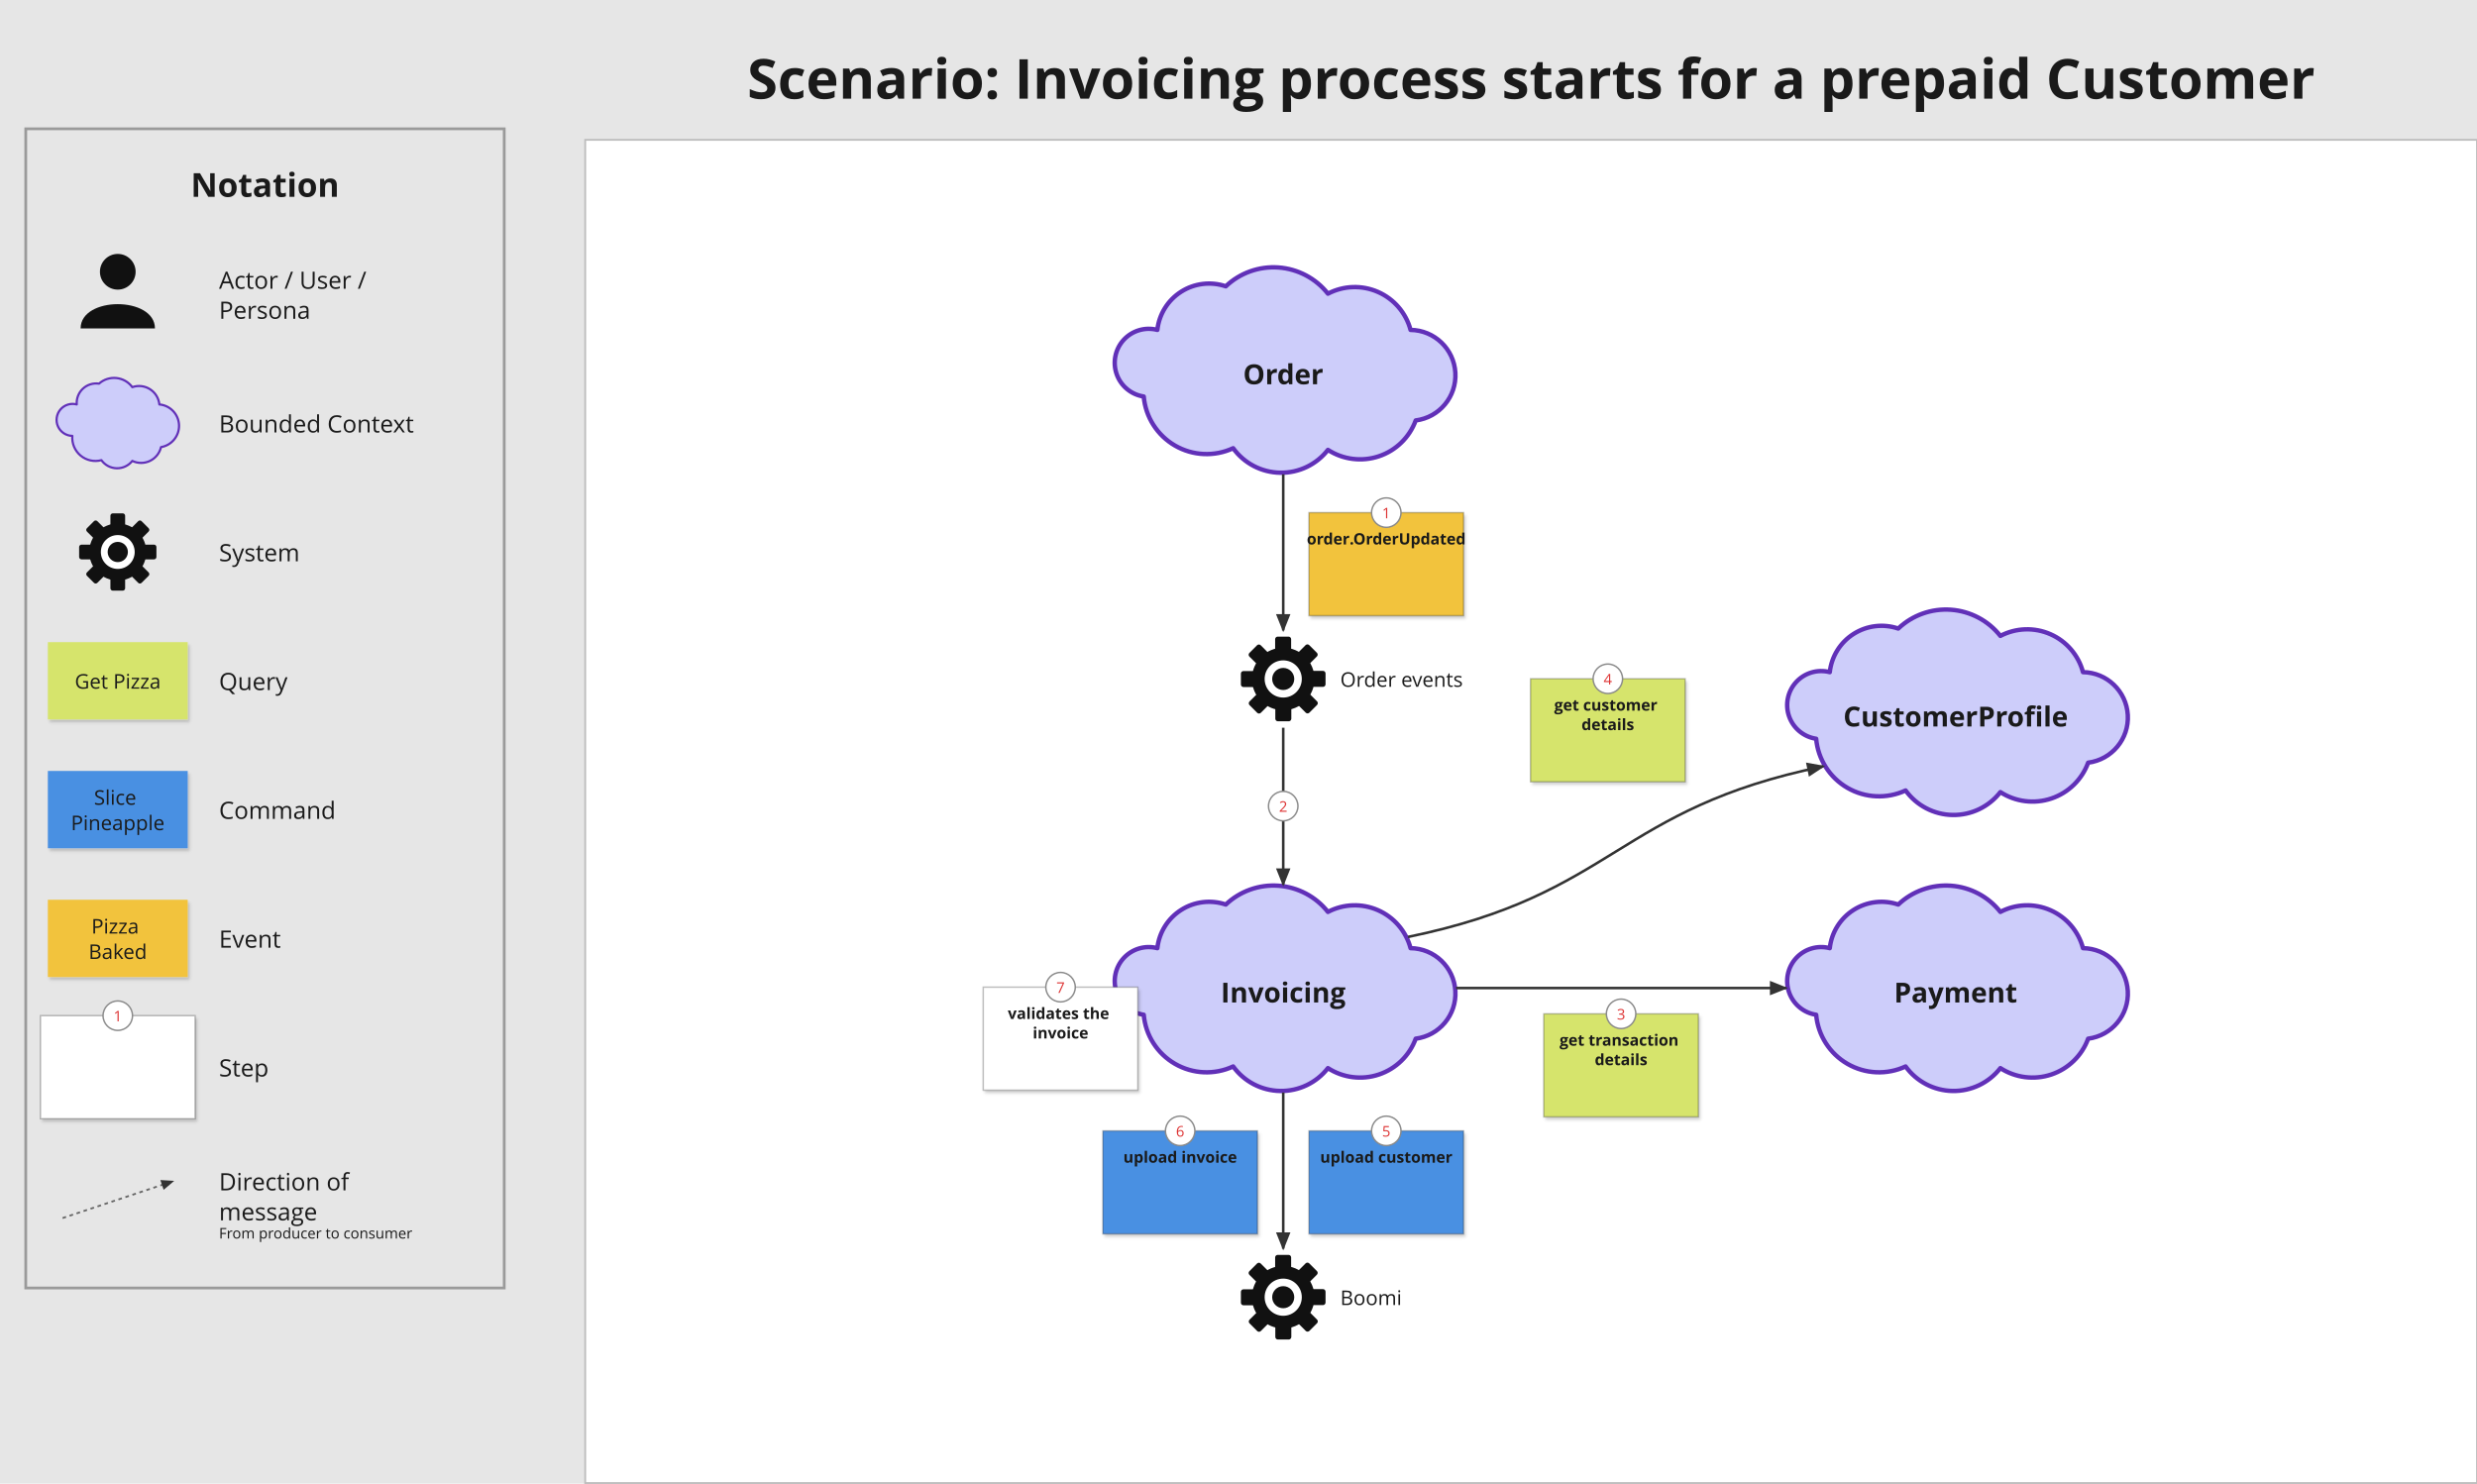
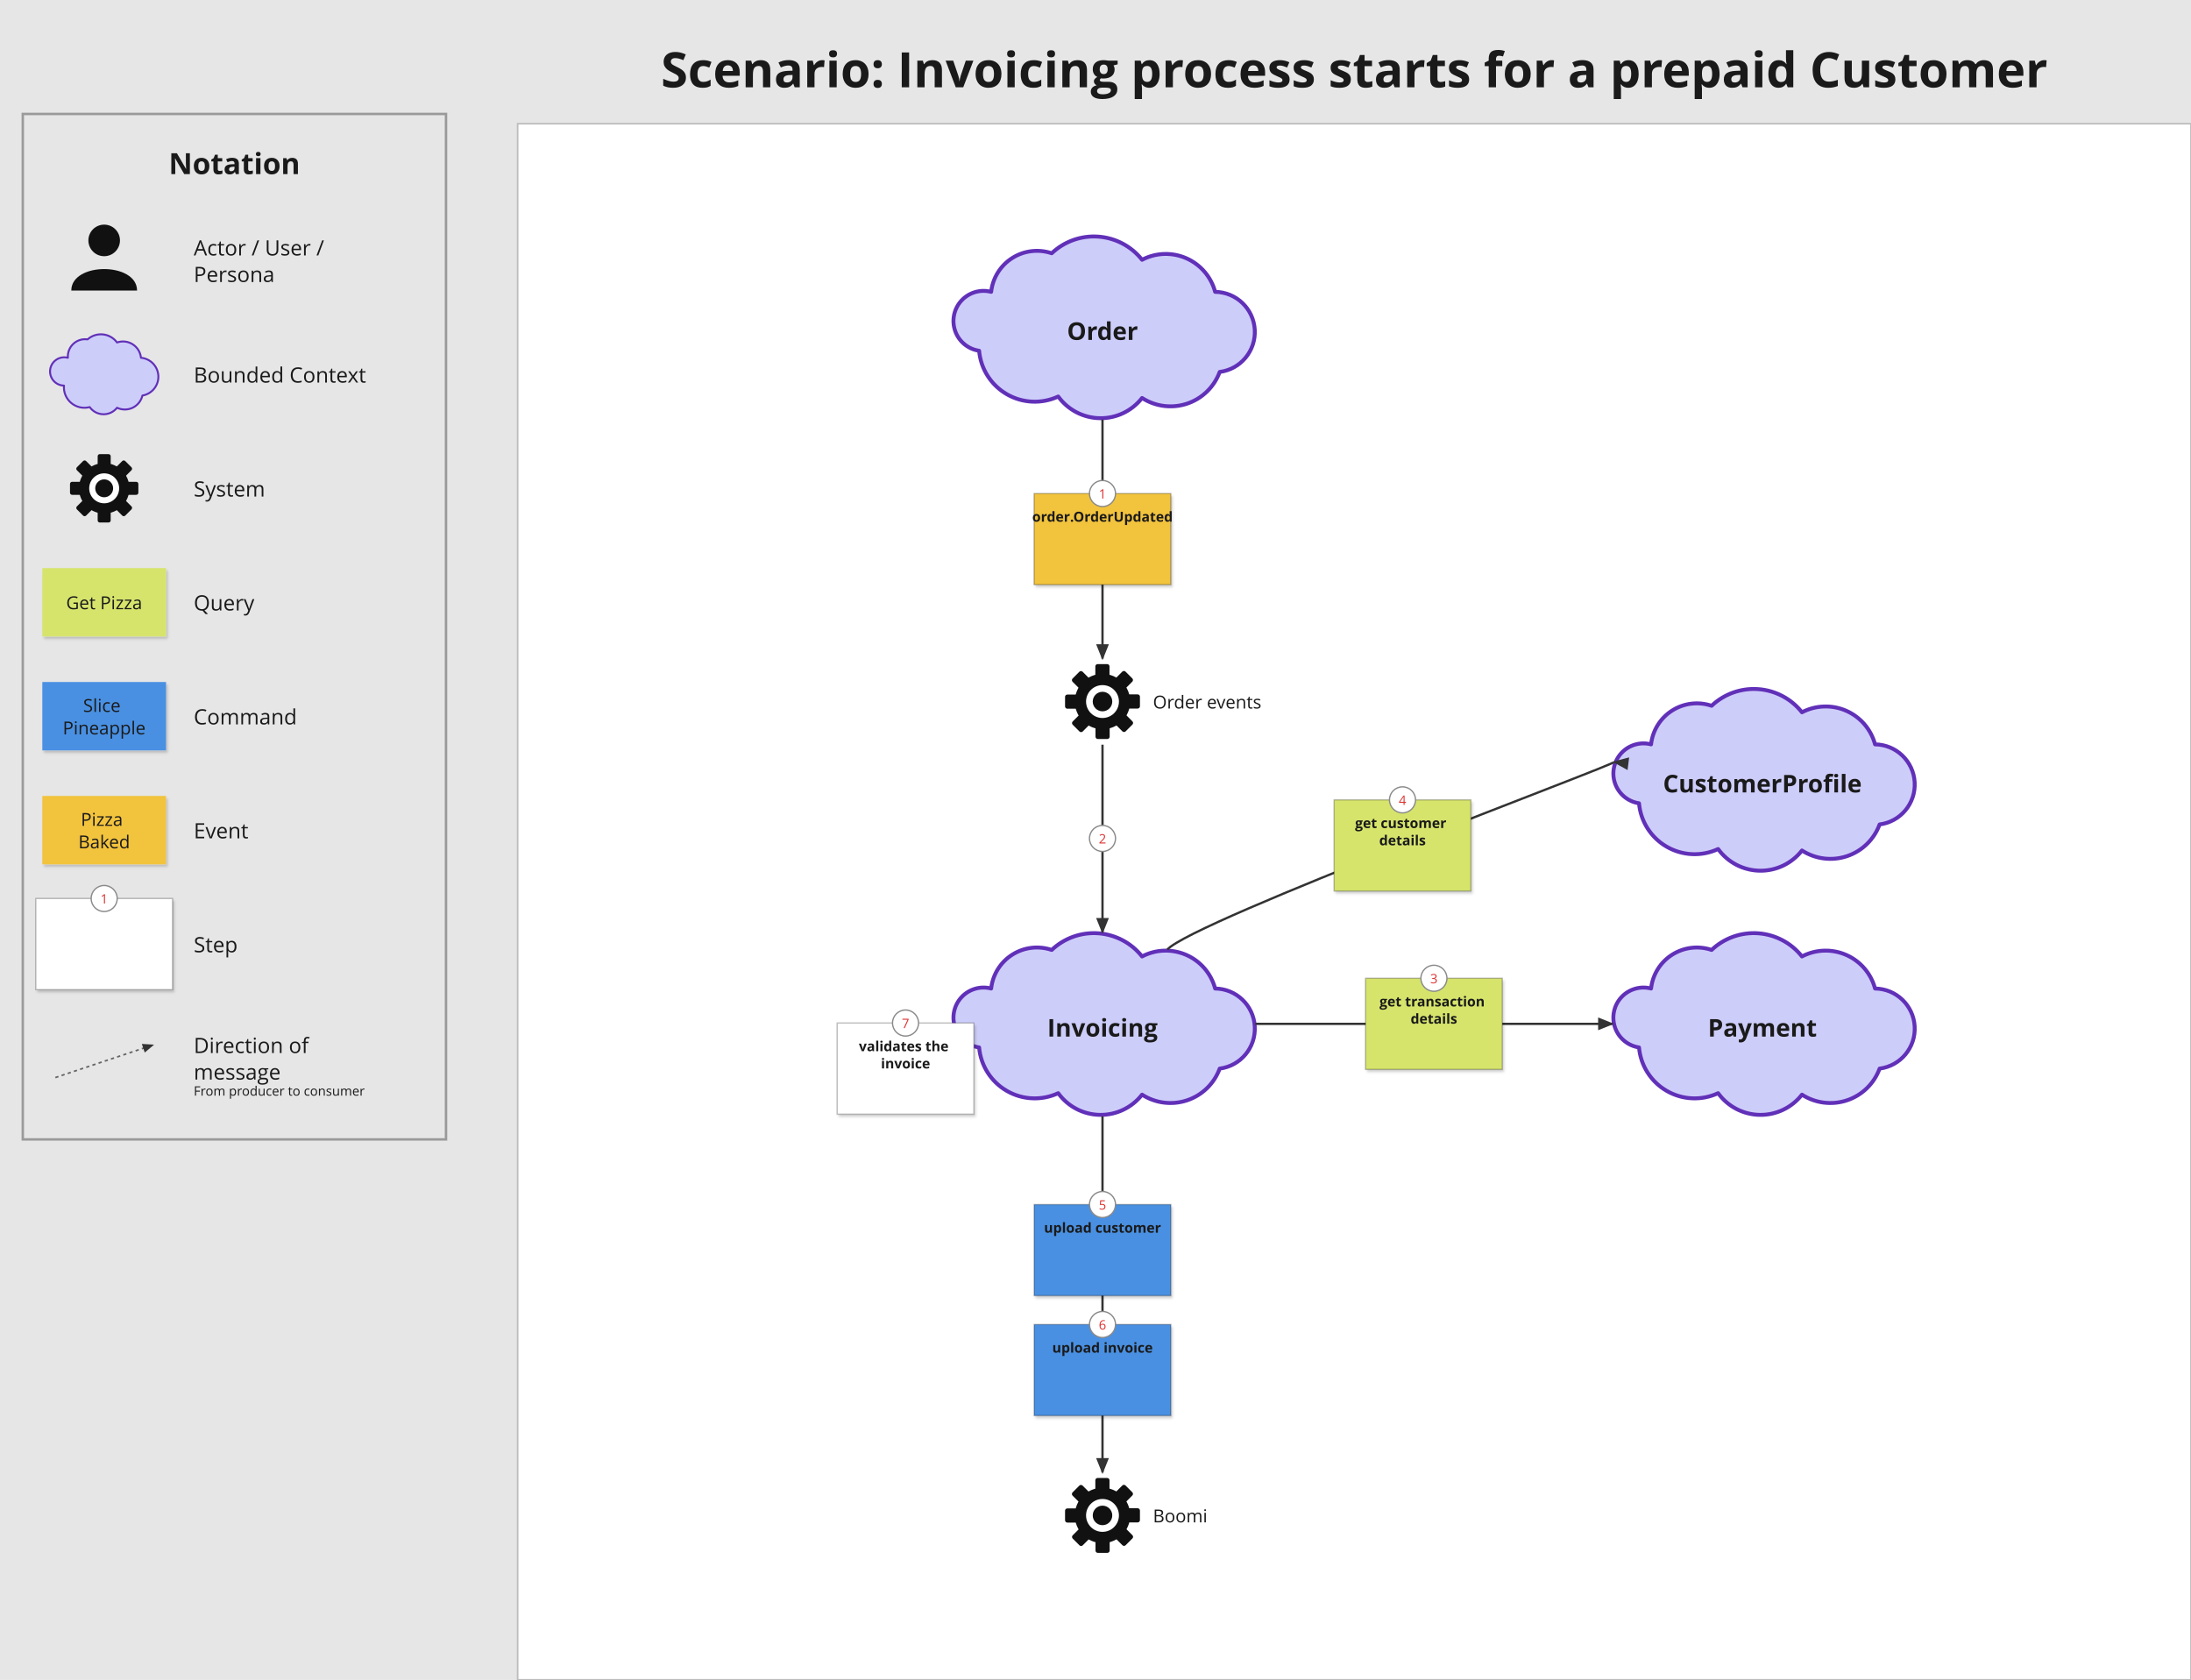
- <svg xmlns="http://www.w3.org/2000/svg" width="1346" height="806" viewBox="0 0 1346 806" font-family="'Open Sans', Arial, Helvetica, sans-serif">
+ <svg xmlns="http://www.w3.org/2000/svg" width="1346" height="1032" viewBox="0 0 1346 1032" font-family="'Open Sans', Arial, Helvetica, sans-serif">
  <defs>
    <filter id="shadow" x="-20%" y="-20%" width="150%" height="160%">
      <feDropShadow dx="1" dy="1.5" stdDeviation="1" flood-opacity="0.18" />
    </filter>
    <marker id="arrow" viewBox="0 0 10 10" refX="9" refY="5" markerWidth="7" markerHeight="7" orient="auto-start-reverse">
      <path d="M0,1L10,5L0,9Z" fill="#333" />
    </marker>
    <marker id="arrow-grey" viewBox="0 0 10 10" refX="9" refY="5" markerWidth="7" markerHeight="7" orient="auto-start-reverse">
      <path d="M0,1L10,5L0,9Z" fill="#9a9a9a" />
    </marker>
  </defs>
-   <rect width="1346" height="806" fill="#e6e6e6" />
+   <rect width="1346" height="1032" fill="#e6e6e6" />
  <text x="832" y="42" font-size="30" font-weight="700" text-anchor="middle" dominant-baseline="central" fill="#1a1a1a">
    <tspan x="832" dy="0">Scenario: Invoicing process starts for a prepaid Customer</tspan>
  </text>
-   <rect x="318" y="76" width="1028" height="730" fill="#fff" stroke="#bdbdbd" />
+   <rect x="318" y="76" width="1028" height="956" fill="#fff" stroke="#bdbdbd" />
  <g transform="translate(14,70)">
    <rect width="260" height="630" fill="#e6e6e6" stroke="#9a9a9a" stroke-width="1.5" />
    <text x="130" y="30" font-size="18" font-weight="700" text-anchor="middle" dominant-baseline="central" fill="#1a1a1a">
      <tspan x="130" dy="0">Notation</tspan>
    </text>
    <g transform="translate(50,90)">
      <circle cy="-12.3" r="9.7" fill="#111" />
      <path fill="#111" d="M-20.2,18.5C-20.2,0.9 20.2,0.9 20.2,18.5Z" />
    </g>
    <text x="105" y="81.9" font-size="13" font-weight="400" text-anchor="start" dominant-baseline="central" fill="#1a1a1a">
      <tspan x="105" dy="0">Actor / User /</tspan>
      <tspan x="105" dy="16.3">Persona</tspan>
    </text>
    <g transform="translate(50,160)">
      <path d="M-22.3,-10.2A10.6,10.6 0 0,1 -10.2,-21.5A12.3,12.3 0 0,1 7.9,-19.6A11.1,11.1 0 0,1 22.6,-10.2A11.7,11.7 0 0,1 23.5,13A11.1,11.1 0 0,1 7.9,20.5A10.5,10.5 0 0,1 -8.9,20.1A12.6,12.6 0 0,1 -24.7,6.9A8.7,8.7 0 1,1 -22.3,-10.2Z" fill="#cdcdfa" stroke="#6130b8" stroke-width="1.2" stroke-linejoin="round" />
    </g>
    <text x="105" y="160" font-size="13" font-weight="400" text-anchor="start" dominant-baseline="central" fill="#1a1a1a">
      <tspan x="105" dy="0">Bounded Context</tspan>
    </text>
    <g transform="translate(50,230)">
      <circle r="15.5" fill="#111" />
      <rect x="-4" y="-21" width="8" height="8.4" rx="1.3" fill="#111" transform="rotate(0)" />
      <rect x="-4" y="-21" width="8" height="8.4" rx="1.3" fill="#111" transform="rotate(45)" />
      <rect x="-4" y="-21" width="8" height="8.4" rx="1.3" fill="#111" transform="rotate(90)" />
      <rect x="-4" y="-21" width="8" height="8.4" rx="1.3" fill="#111" transform="rotate(135)" />
      <rect x="-4" y="-21" width="8" height="8.4" rx="1.3" fill="#111" transform="rotate(180)" />
      <rect x="-4" y="-21" width="8" height="8.4" rx="1.3" fill="#111" transform="rotate(225)" />
      <rect x="-4" y="-21" width="8" height="8.4" rx="1.3" fill="#111" transform="rotate(270)" />
      <rect x="-4" y="-21" width="8" height="8.4" rx="1.3" fill="#111" transform="rotate(315)" />
      <circle r="9.2" fill="#fff" />
      <circle r="5.5" fill="#111" />
    </g>
    <text x="105" y="230" font-size="13" font-weight="400" text-anchor="start" dominant-baseline="central" fill="#1a1a1a">
      <tspan x="105" dy="0">System</tspan>
    </text>
    <g transform="translate(50,300)">
      <rect x="-38" y="-21" width="76" height="42" fill="#d6e46c" filter="url(#shadow)" />
      <text x="0" y="0" font-size="11" font-weight="400" text-anchor="middle" dominant-baseline="central" fill="#1a1a1a">
        <tspan x="0" dy="0">Get Pizza</tspan>
      </text>
    </g>
    <text x="105" y="300" font-size="13" font-weight="400" text-anchor="start" dominant-baseline="central" fill="#1a1a1a">
      <tspan x="105" dy="0">Query</tspan>
    </text>
    <g transform="translate(50,370)">
      <rect x="-38" y="-21" width="76" height="42" fill="#4a90e2" filter="url(#shadow)" />
      <text x="0" y="-6.9" font-size="11" font-weight="400" text-anchor="middle" dominant-baseline="central" fill="#1a1a1a">
        <tspan x="0" dy="0">Slice</tspan>
        <tspan x="0" dy="13.8">Pineapple</tspan>
      </text>
    </g>
    <text x="105" y="370" font-size="13" font-weight="400" text-anchor="start" dominant-baseline="central" fill="#1a1a1a">
      <tspan x="105" dy="0">Command</tspan>
    </text>
    <g transform="translate(50,440)">
      <rect x="-38" y="-21" width="76" height="42" fill="#f2c33c" filter="url(#shadow)" />
      <text x="0" y="-6.9" font-size="11" font-weight="400" text-anchor="middle" dominant-baseline="central" fill="#1a1a1a">
        <tspan x="0" dy="0">Pizza</tspan>
        <tspan x="0" dy="13.8">Baked</tspan>
      </text>
    </g>
    <text x="105" y="440" font-size="13" font-weight="400" text-anchor="start" dominant-baseline="central" fill="#1a1a1a">
      <tspan x="105" dy="0">Event</tspan>
    </text>
    <g transform="translate(50,510)">
      <rect x="-42" y="-28" width="84" height="56" fill="#ffffff" stroke="rgba(0,0,0,.25)" stroke-width="0.8" filter="url(#shadow)" />
      <circle cy="-28" r="8" fill="#fff" stroke="#8a8a8a" stroke-width="0.8" />
      <text x="0" y="-28" font-size="8" font-weight="400" text-anchor="middle" dominant-baseline="central" fill="#d33">
        <tspan x="0" dy="0">1</tspan>
      </text>
    </g>
    <text x="105" y="510" font-size="13" font-weight="400" text-anchor="start" dominant-baseline="central" fill="#1a1a1a">
      <tspan x="105" dy="0">Step</tspan>
    </text>
    <g transform="translate(50,580)">
      <path d="M-30,12L30,-8" stroke="#666" stroke-dasharray="2 2" marker-end="url(#arrow)" />
    </g>
    <text x="105" y="571.9" font-size="13" font-weight="400" text-anchor="start" dominant-baseline="central" fill="#1a1a1a">
      <tspan x="105" dy="0">Direction of</tspan>
      <tspan x="105" dy="16.3">message</tspan>
    </text>
    <text x="105" y="600" font-size="8" font-weight="400" text-anchor="start" dominant-baseline="central" fill="#1a1a1a">
      <tspan x="105" dy="0">From producer to consumer</tspan>
    </text>
  </g>
-   <g transform="translate(542.3,86)">
-     <g transform="translate(155,451)">
-       <path d="M-68.4,-21.7A28.3,28.3 0 0,1 -31.2,-45.4A37.7,37.7 0 0,1 24.3,-41.4A31.4,31.4 0 0,1 69.2,-21.7A24.7,24.7 0 0,1 72,27.5A32.2,32.2 0 0,1 24.3,43.5A32.2,32.2 0 0,1 -27.2,42.6A34.3,34.3 0 0,1 -75.8,14.5A18.5,18.5 0 1,1 -68.4,-21.7Z" fill="#cdcdfa" stroke="#6130b8" stroke-width="2.4" stroke-linejoin="round" />
-     </g>
-     <text x="155" y="453" font-size="15" font-weight="700" text-anchor="middle" dominant-baseline="central" fill="#1a1a1a">
+   <g transform="translate(522.3,86)">
+     <g transform="translate(155,543)">
+       <path d="M-68.4,-21.7A28.3,28.3 0 0,1 -31.2,-45.4A37.7,37.7 0 0,1 24.3,-41.4A31.4,31.4 0 0,1 69.2,-21.7A24.7,24.7 0 0,1 72,27.5A32.2,32.2 0 0,1 24.3,43.5A32.2,32.2 0 0,1 -27.2,42.6A34.3,34.3 0 0,1 -75.8,14.5A18.5,18.5 0 1,1 -68.4,-21.7Z" fill="#cdcdfa" stroke="#6130b8" stroke-width="2.4" stroke-linejoin="round" />
+     </g>
+     <text x="155" y="545" font-size="15" font-weight="700" text-anchor="middle" dominant-baseline="central" fill="#1a1a1a">
      <tspan x="155" dy="0">Invoicing</tspan>
    </text>
-     <g transform="translate(520.4,451)">
-       <path d="M-68.4,-21.7A28.3,28.3 0 0,1 -31.2,-45.4A37.7,37.7 0 0,1 24.3,-41.4A31.4,31.4 0 0,1 69.2,-21.7A24.7,24.7 0 0,1 72,27.5A32.2,32.2 0 0,1 24.3,43.5A32.2,32.2 0 0,1 -27.2,42.6A34.3,34.3 0 0,1 -75.8,14.5A18.5,18.5 0 1,1 -68.4,-21.7Z" fill="#cdcdfa" stroke="#6130b8" stroke-width="2.4" stroke-linejoin="round" />
-     </g>
-     <text x="520.4" y="453" font-size="15" font-weight="700" text-anchor="middle" dominant-baseline="central" fill="#1a1a1a">
-       <tspan x="520.4" dy="0">Payment</tspan>
-     </text>
-     <g transform="translate(155,619)">
+     <g transform="translate(560.4,543)">
+       <path d="M-68.4,-21.7A28.3,28.3 0 0,1 -31.2,-45.4A37.7,37.7 0 0,1 24.3,-41.4A31.4,31.4 0 0,1 69.2,-21.7A24.7,24.7 0 0,1 72,27.5A32.2,32.2 0 0,1 24.3,43.5A32.2,32.2 0 0,1 -27.2,42.6A34.3,34.3 0 0,1 -75.8,14.5A18.5,18.5 0 1,1 -68.4,-21.7Z" fill="#cdcdfa" stroke="#6130b8" stroke-width="2.4" stroke-linejoin="round" />
+     </g>
+     <text x="560.4" y="545" font-size="15" font-weight="700" text-anchor="middle" dominant-baseline="central" fill="#1a1a1a">
+       <tspan x="560.4" dy="0">Payment</tspan>
+     </text>
+     <g transform="translate(155,845)">
      <circle r="17" fill="#111" />
      <rect x="-4.4" y="-23" width="8.7" height="9.2" rx="1.4" fill="#111" transform="rotate(0)" />
      <rect x="-4.4" y="-23" width="8.7" height="9.2" rx="1.4" fill="#111" transform="rotate(45)" />
      <rect x="-4.4" y="-23" width="8.7" height="9.2" rx="1.4" fill="#111" transform="rotate(90)" />
      <rect x="-4.4" y="-23" width="8.7" height="9.2" rx="1.4" fill="#111" transform="rotate(135)" />
      <rect x="-4.4" y="-23" width="8.7" height="9.2" rx="1.4" fill="#111" transform="rotate(180)" />
      <rect x="-4.4" y="-23" width="8.7" height="9.2" rx="1.4" fill="#111" transform="rotate(225)" />
      <rect x="-4.4" y="-23" width="8.7" height="9.2" rx="1.4" fill="#111" transform="rotate(270)" />
      <rect x="-4.4" y="-23" width="8.7" height="9.2" rx="1.4" fill="#111" transform="rotate(315)" />
      <circle r="10.1" fill="#fff" />
      <circle r="6" fill="#111" />
    </g>
-     <g transform="translate(520.4,301)">
-       <path d="M-68.4,-21.7A28.3,28.3 0 0,1 -31.2,-45.4A37.7,37.7 0 0,1 24.3,-41.4A31.4,31.4 0 0,1 69.2,-21.7A24.7,24.7 0 0,1 72,27.5A32.2,32.2 0 0,1 24.3,43.5A32.2,32.2 0 0,1 -27.2,42.6A34.3,34.3 0 0,1 -75.8,14.5A18.5,18.5 0 1,1 -68.4,-21.7Z" fill="#cdcdfa" stroke="#6130b8" stroke-width="2.4" stroke-linejoin="round" />
-     </g>
-     <text x="520.4" y="303" font-size="15" font-weight="700" text-anchor="middle" dominant-baseline="central" fill="#1a1a1a">
-       <tspan x="520.4" dy="0">CustomerProfile</tspan>
+     <g transform="translate(560.4,393)">
+       <path d="M-68.4,-21.7A28.3,28.3 0 0,1 -31.2,-45.4A37.7,37.7 0 0,1 24.3,-41.4A31.4,31.4 0 0,1 69.2,-21.7A24.7,24.7 0 0,1 72,27.5A32.2,32.2 0 0,1 24.3,43.5A32.2,32.2 0 0,1 -27.2,42.6A34.3,34.3 0 0,1 -75.8,14.5A18.5,18.5 0 1,1 -68.4,-21.7Z" fill="#cdcdfa" stroke="#6130b8" stroke-width="2.4" stroke-linejoin="round" />
+     </g>
+     <text x="560.4" y="395" font-size="15" font-weight="700" text-anchor="middle" dominant-baseline="central" fill="#1a1a1a">
+       <tspan x="560.4" dy="0">CustomerProfile</tspan>
    </text>
    <g transform="translate(155,115)">
      <path d="M-68.4,-21.7A28.3,28.3 0 0,1 -31.2,-45.4A37.7,37.7 0 0,1 24.3,-41.4A31.4,31.4 0 0,1 69.2,-21.7A24.7,24.7 0 0,1 72,27.5A32.2,32.2 0 0,1 24.3,43.5A32.2,32.2 0 0,1 -27.2,42.6A34.3,34.3 0 0,1 -75.8,14.5A18.5,18.5 0 1,1 -68.4,-21.7Z" fill="#cdcdfa" stroke="#6130b8" stroke-width="2.4" stroke-linejoin="round" />
    </g>
    <text x="155" y="117" font-size="15" font-weight="700" text-anchor="middle" dominant-baseline="central" fill="#1a1a1a">
      <tspan x="155" dy="0">Order</tspan>
    </text>
-     <g transform="translate(155,283)">
+     <g transform="translate(155,345)">
      <circle r="17" fill="#111" />
      <rect x="-4.4" y="-23" width="8.7" height="9.2" rx="1.4" fill="#111" transform="rotate(0)" />
      <rect x="-4.4" y="-23" width="8.7" height="9.2" rx="1.4" fill="#111" transform="rotate(45)" />
      <rect x="-4.4" y="-23" width="8.7" height="9.2" rx="1.4" fill="#111" transform="rotate(90)" />
      <rect x="-4.4" y="-23" width="8.7" height="9.2" rx="1.4" fill="#111" transform="rotate(135)" />
      <rect x="-4.4" y="-23" width="8.7" height="9.2" rx="1.4" fill="#111" transform="rotate(180)" />
      <rect x="-4.4" y="-23" width="8.7" height="9.2" rx="1.4" fill="#111" transform="rotate(225)" />
      <rect x="-4.4" y="-23" width="8.7" height="9.2" rx="1.4" fill="#111" transform="rotate(270)" />
      <rect x="-4.4" y="-23" width="8.7" height="9.2" rx="1.4" fill="#111" transform="rotate(315)" />
      <circle r="10.1" fill="#fff" />
      <circle r="6" fill="#111" />
    </g>
-     <path d="M155,171.8C155,214.2 155,214.2 155,256.6" fill="none" stroke="#333" stroke-width="1.4" marker-end="url(#arrow)" />
-     <path d="M155,309.5C155,352.1 155,352.1 155,394.8" fill="none" stroke="#333" stroke-width="1.4" marker-end="url(#arrow)" />
-     <path d="M248.9,451C338.6,451 338.6,451 428.3,451" fill="none" stroke="#333" stroke-width="1.4" marker-end="url(#arrow)" />
-     <path d="M222.8,423.2C335.7,400 335.7,353.7 448.5,330.5" fill="none" stroke="#333" stroke-width="1.4" marker-end="url(#arrow)" />
-     <path d="M155,507.8C155,550.2 155,550.2 155,592.6" fill="none" stroke="#333" stroke-width="1.4" marker-end="url(#arrow)" />
-     <g transform="translate(155,352.1)">
+     <path d="M155,171.8C155,245.2 155,245.2 155,318.6" fill="none" stroke="#333" stroke-width="1.4" marker-end="url(#arrow)" />
+     <path d="M155,371.5C155,429.1 155,429.1 155,486.8" fill="none" stroke="#333" stroke-width="1.4" marker-end="url(#arrow)" />
+     <path d="M248.9,543C358.6,543 358.6,543 468.3,543" fill="none" stroke="#333" stroke-width="1.4" marker-end="url(#arrow)" />
+     <path d="M194.8,497.4C210,480 473.3,382.6 469.3,382.1" fill="none" stroke="#333" stroke-width="1.4" marker-end="url(#arrow)" />
+     <path d="M155,599.8C155,709.2 155,709.2 155,818.6" fill="none" stroke="#333" stroke-width="1.4" marker-end="url(#arrow)" />
+     <g transform="translate(155,429.1)">
      <circle r="8" fill="#fff" stroke="#8a8a8a" stroke-width="0.8" />
      <text x="0" y="0" font-size="8" font-weight="400" text-anchor="middle" dominant-baseline="central" fill="#d33">
        <tspan x="0" dy="0">2</tspan>
      </text>
    </g>
-     <g transform="translate(211,220.6)">
+     <g transform="translate(155,245.2)">
      <rect x="-42" y="-28" width="84" height="56" fill="#f2c33c" stroke="rgba(0,0,0,.25)" stroke-width="0.8" filter="url(#shadow)" />
      <text x="0" y="-14" font-size="8.5" font-weight="700" text-anchor="middle" dominant-baseline="central" fill="#1a1a1a">
        <tspan x="0" dy="0">order.OrderUpdated</tspan>
      </text>
      <circle cy="-28" r="8" fill="#fff" stroke="#8a8a8a" stroke-width="0.8" />
      <text x="0" y="-28" font-size="8" font-weight="400" text-anchor="middle" dominant-baseline="central" fill="#d33">
        <tspan x="0" dy="0">1</tspan>
      </text>
    </g>
-     <g transform="translate(338.6,493)">
+     <g transform="translate(358.6,543)">
      <rect x="-42" y="-28" width="84" height="56" fill="#d6e46c" stroke="rgba(0,0,0,.25)" stroke-width="0.8" filter="url(#shadow)" />
      <text x="0" y="-14" font-size="8.5" font-weight="700" text-anchor="middle" dominant-baseline="central" fill="#1a1a1a">
        <tspan x="0" dy="0">get transaction</tspan>
        <tspan x="0" dy="10.6">details</tspan>
      </text>
      <circle cy="-28" r="8" fill="#fff" stroke="#8a8a8a" stroke-width="0.8" />
      <text x="0" y="-28" font-size="8" font-weight="400" text-anchor="middle" dominant-baseline="central" fill="#d33">
        <tspan x="0" dy="0">3</tspan>
      </text>
    </g>
-     <g transform="translate(331.4,310.9)">
+     <g transform="translate(339.3,433.4)">
      <rect x="-42" y="-28" width="84" height="56" fill="#d6e46c" stroke="rgba(0,0,0,.25)" stroke-width="0.8" filter="url(#shadow)" />
      <text x="0" y="-14" font-size="8.5" font-weight="700" text-anchor="middle" dominant-baseline="central" fill="#1a1a1a">
        <tspan x="0" dy="0">get customer</tspan>
        <tspan x="0" dy="10.6">details</tspan>
      </text>
      <circle cy="-28" r="8" fill="#fff" stroke="#8a8a8a" stroke-width="0.8" />
      <text x="0" y="-28" font-size="8" font-weight="400" text-anchor="middle" dominant-baseline="central" fill="#d33">
        <tspan x="0" dy="0">4</tspan>
      </text>
    </g>
-     <g transform="translate(211,556.6)">
+     <g transform="translate(155,682)">
      <rect x="-42" y="-28" width="84" height="56" fill="#4a90e2" stroke="rgba(0,0,0,.25)" stroke-width="0.8" filter="url(#shadow)" />
      <text x="0" y="-14" font-size="8.5" font-weight="700" text-anchor="middle" dominant-baseline="central" fill="#1a1a1a">
        <tspan x="0" dy="0">upload customer</tspan>
      </text>
      <circle cy="-28" r="8" fill="#fff" stroke="#8a8a8a" stroke-width="0.8" />
      <text x="0" y="-28" font-size="8" font-weight="400" text-anchor="middle" dominant-baseline="central" fill="#d33">
        <tspan x="0" dy="0">5</tspan>
      </text>
    </g>
-     <g transform="translate(99,556.6)">
+     <g transform="translate(155,755.7)">
      <rect x="-42" y="-28" width="84" height="56" fill="#4a90e2" stroke="rgba(0,0,0,.25)" stroke-width="0.8" filter="url(#shadow)" />
      <text x="0" y="-14" font-size="8.5" font-weight="700" text-anchor="middle" dominant-baseline="central" fill="#1a1a1a">
        <tspan x="0" dy="0">upload invoice</tspan>
      </text>
      <circle cy="-28" r="8" fill="#fff" stroke="#8a8a8a" stroke-width="0.8" />
      <text x="0" y="-28" font-size="8" font-weight="400" text-anchor="middle" dominant-baseline="central" fill="#d33">
        <tspan x="0" dy="0">6</tspan>
      </text>
    </g>
-     <g transform="translate(34,478.5)">
+     <g transform="translate(34,570.5)">
      <rect x="-42" y="-28" width="84" height="56" fill="#ffffff" stroke="rgba(0,0,0,.25)" stroke-width="0.8" filter="url(#shadow)" />
      <text x="0" y="-14" font-size="8.5" font-weight="700" text-anchor="middle" dominant-baseline="central" fill="#1a1a1a">
        <tspan x="0" dy="0">validates the</tspan>
        <tspan x="0" dy="10.6">invoice</tspan>
      </text>
      <circle cy="-28" r="8" fill="#fff" stroke="#8a8a8a" stroke-width="0.8" />
      <text x="0" y="-28" font-size="8" font-weight="400" text-anchor="middle" dominant-baseline="central" fill="#d33">
        <tspan x="0" dy="0">7</tspan>
      </text>
    </g>
-     <text x="186" y="619" font-size="11" font-weight="400" text-anchor="start" dominant-baseline="central" fill="#1a1a1a">
+     <text x="186" y="845" font-size="11" font-weight="400" text-anchor="start" dominant-baseline="central" fill="#1a1a1a">
      <tspan x="186" dy="0">Boomi</tspan>
    </text>
-     <text x="186" y="283" font-size="11" font-weight="400" text-anchor="start" dominant-baseline="central" fill="#1a1a1a">
+     <text x="186" y="345" font-size="11" font-weight="400" text-anchor="start" dominant-baseline="central" fill="#1a1a1a">
      <tspan x="186" dy="0">Order events</tspan>
    </text>
  </g>
</svg>
